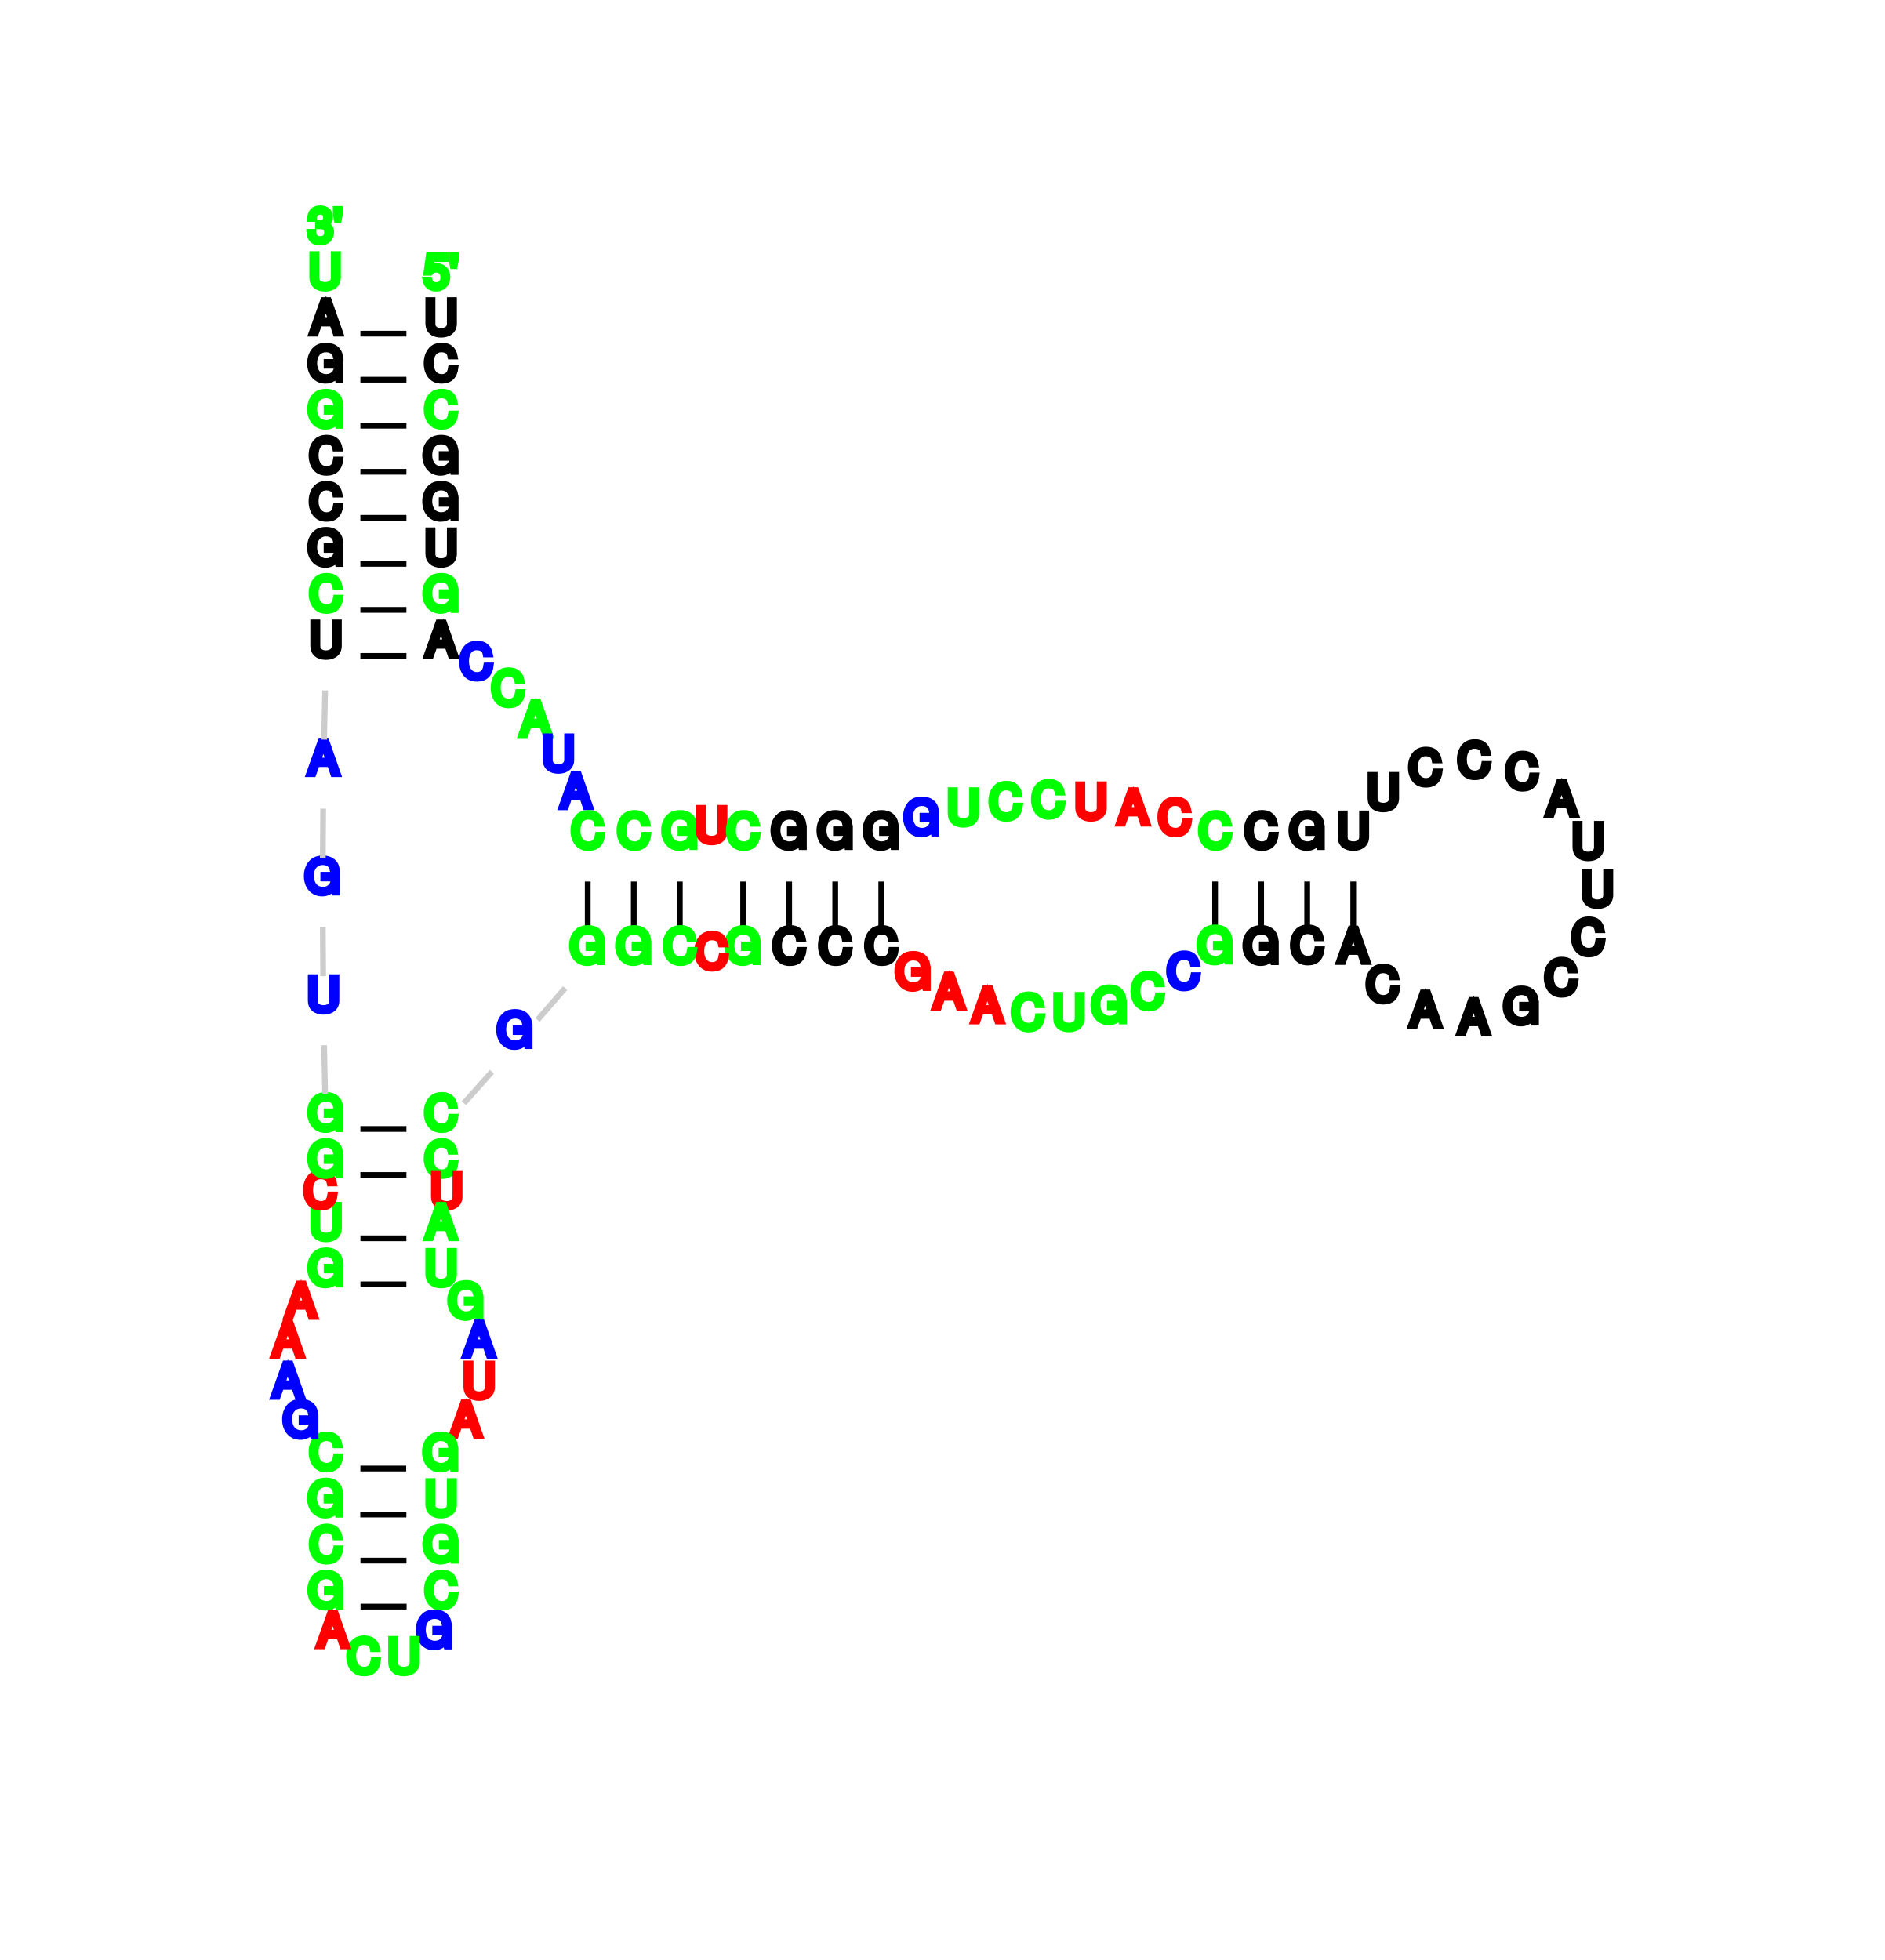
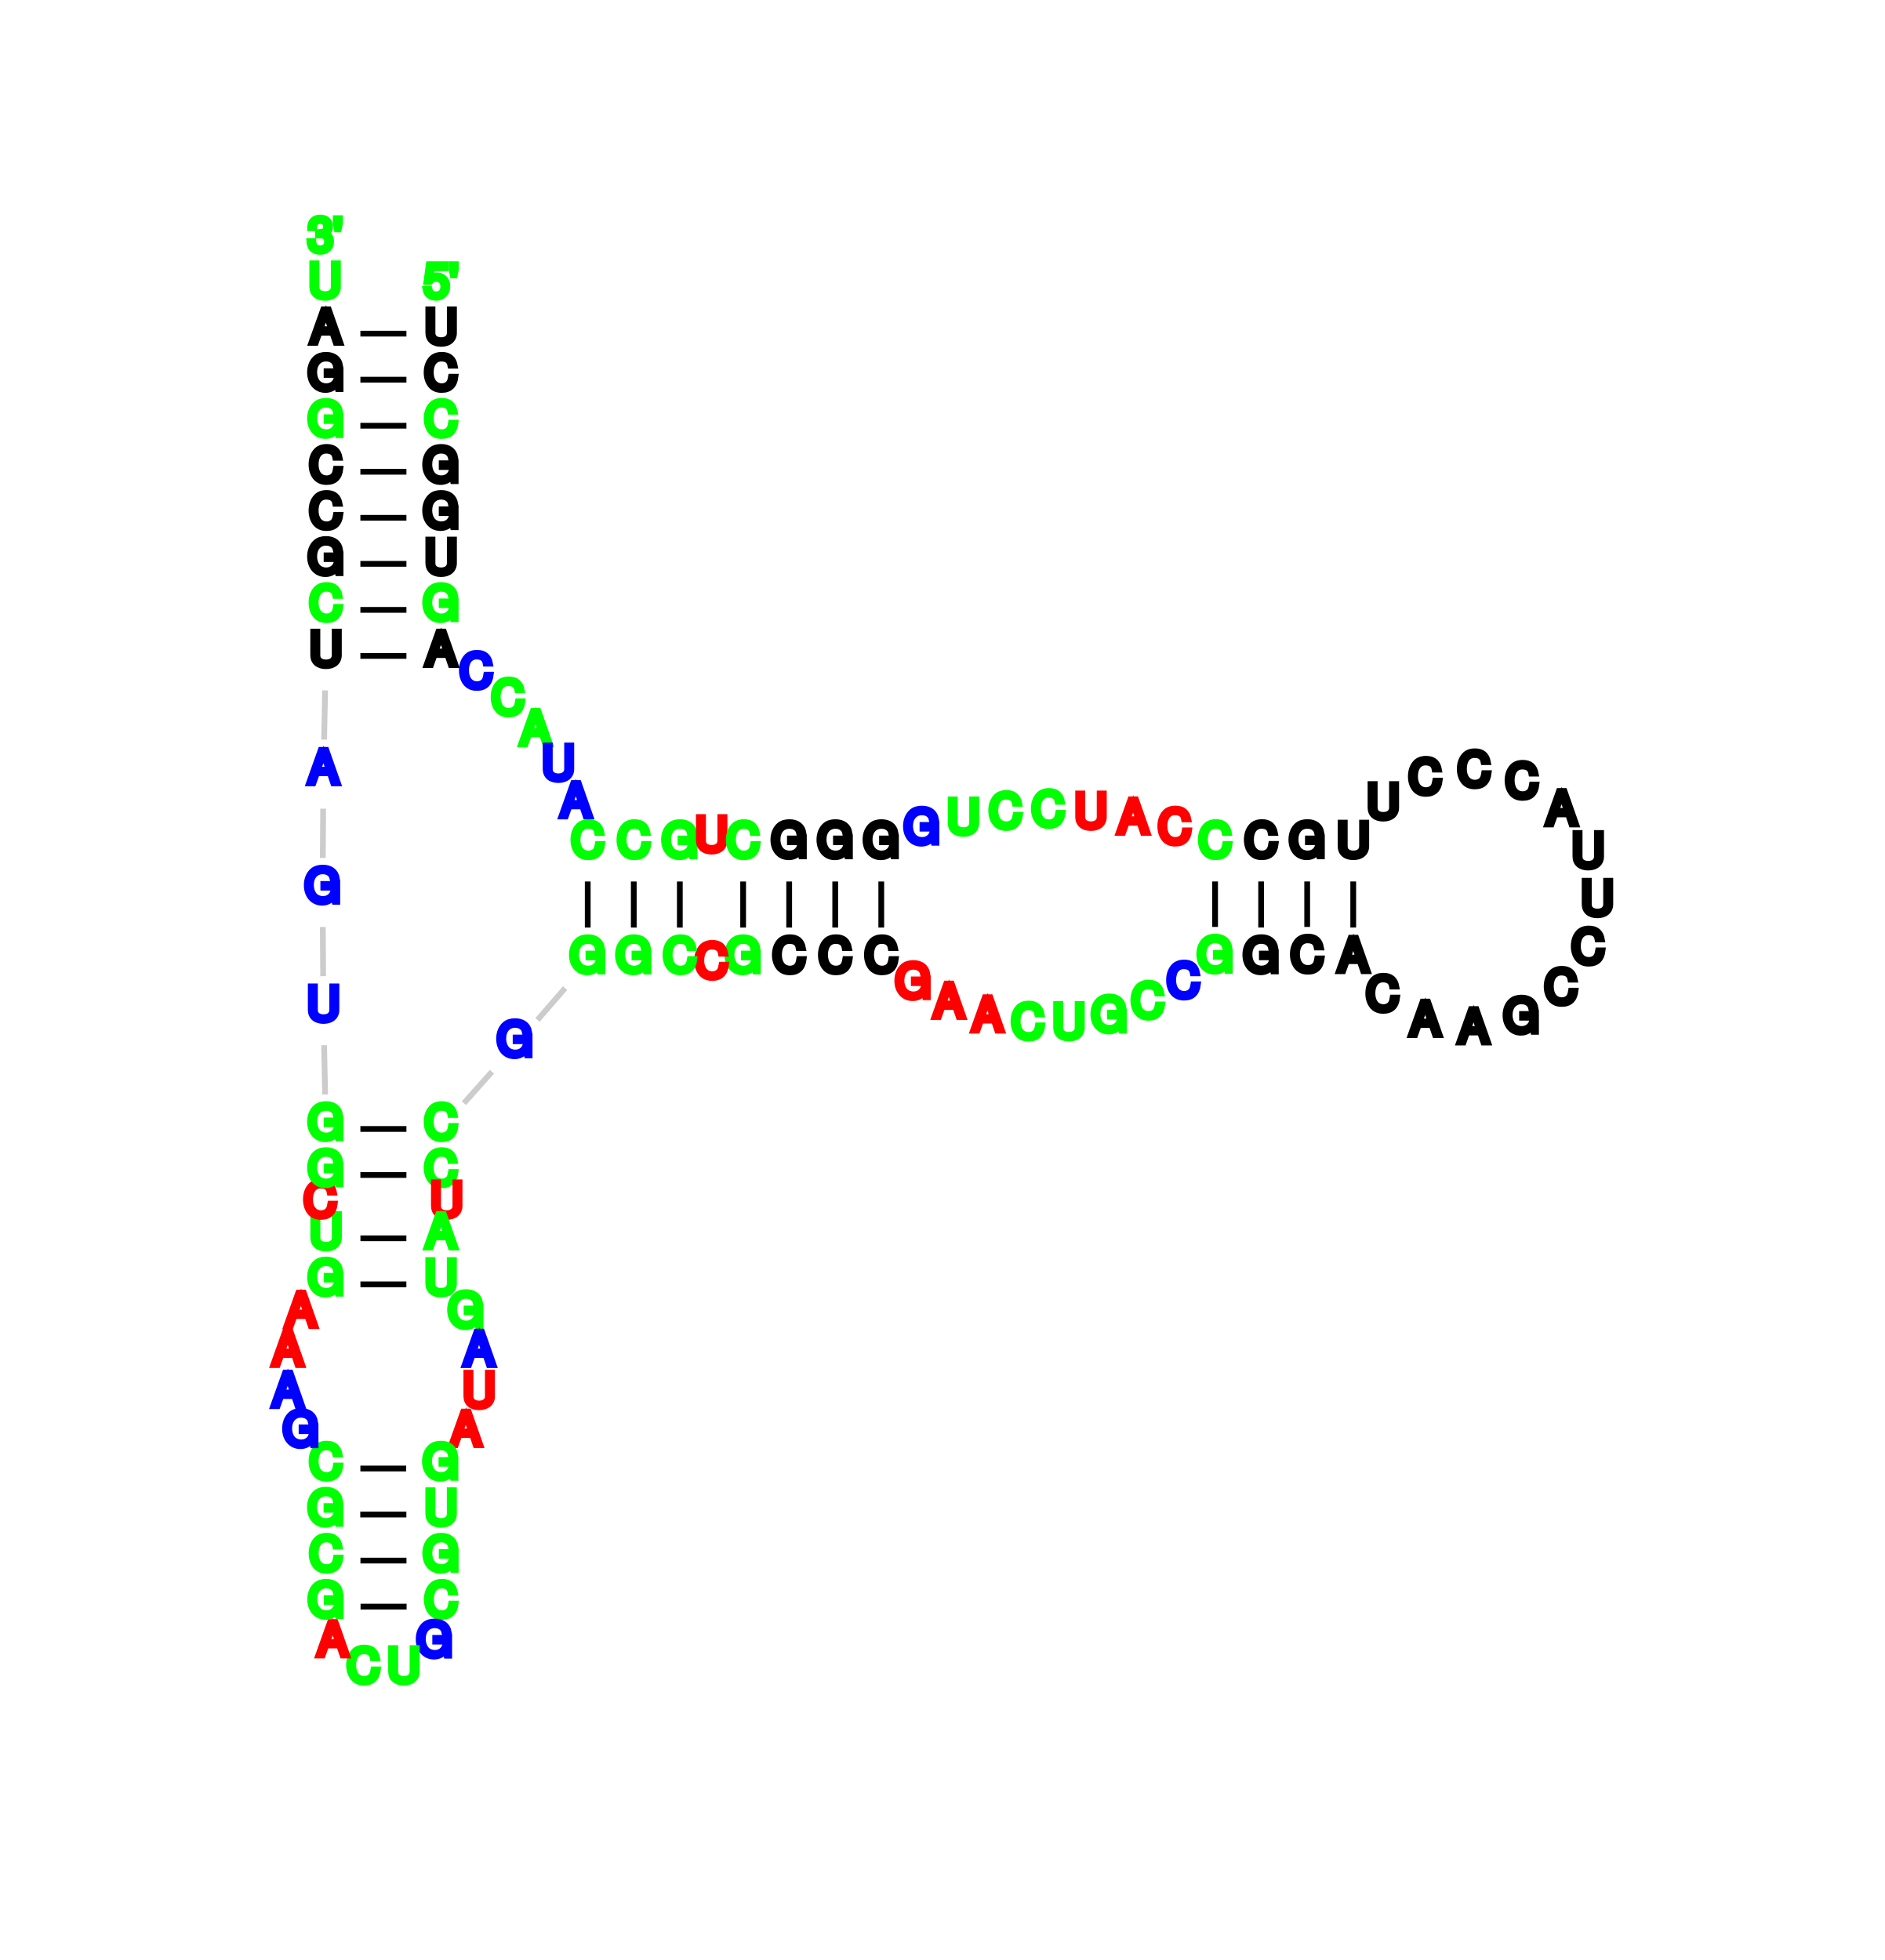
<svg xmlns="http://www.w3.org/2000/svg" width="327.637" height="340.734" style="font-size: 8px; stroke: none; font-family: Helvetica; ">
  <g>
    <style type="text/css">


text.red {stroke: rgb(255, 0, 0); }
text.green {stroke: rgb(0, 255, 0); }
text.blue {stroke: rgb(0, 0, 255); }
text.black {stroke: rgb(0, 0, 0); }
text.gray {stroke: rgb(204, 204, 204); }
text.brown {stroke: rgb(211.65, 104.55, 30.6); }
- text {stroke: rgb(0, 0, 0); fill: none; }
+ text {stroke: rgb(0, 0, 0); fill: none; text-anchor: middle; baseline-shift: sub; }
circle.red {stroke: rgb(255, 0, 0); fill: none; }
circle.green {stroke: rgb(0, 255, 0); fill: none; }
circle.blue {stroke: rgb(0, 0, 255); fill: none; }
circle.black {stroke: rgb(0, 0, 0); fill: none; }
circle.gray {stroke: rgb(204, 204, 204); fill: none; }
circle.brown {stroke: rgb(211.65, 104.55, 30.6); fill: none; }
circle {stroke: rgb(0, 0, 0); fill: none; }
line.red {stroke: rgb(255, 0, 0); }
line.green {stroke: rgb(0, 255, 0); }
line.blue {stroke: rgb(0, 0, 255); }
line.black {stroke: rgb(0, 0, 0); }
line.gray {stroke: rgb(204, 204, 204); }
line.brown {stroke: rgb(211.65, 104.55, 30.6); }
line {stroke: rgb(0, 0, 0); fill: none; }
</style>
  </g>
  <g>
-     <text x="76.647" y="49.998" text-anchor="middle" alignment-baseline="middle" class="green">5'</text>
-   </g>
-   <g>
-     <text x="76.647" y="58.002" text-anchor="middle" alignment-baseline="middle" class="black">U</text>
+     <text x="76.647" y="49.998" class="green">5'</text>
+   </g>
+   <g>
+     <text x="76.647" y="58.002" class="black">U</text>
  </g>
  <g>
    <line x1="70.644" y1="58.002" x2="62.641" y2="58.002" class="black" />
  </g>
  <g>
-     <text x="76.647" y="66.005" text-anchor="middle" alignment-baseline="middle" class="black">C</text>
+     <text x="76.647" y="66.005" class="black">C</text>
  </g>
  <g>
    <line x1="70.644" y1="66.005" x2="62.641" y2="66.005" class="black" />
  </g>
  <g>
-     <text x="76.647" y="74.009" text-anchor="middle" alignment-baseline="middle" class="green">C</text>
+     <text x="76.647" y="74.009" class="green">C</text>
  </g>
  <g>
    <line x1="70.644" y1="74.009" x2="62.641" y2="74.009" class="black" />
  </g>
  <g>
-     <text x="76.647" y="82.013" text-anchor="middle" alignment-baseline="middle" class="black">G</text>
+     <text x="76.647" y="82.013" class="black">G</text>
  </g>
  <g>
    <line x1="70.644" y1="82.013" x2="62.641" y2="82.013" class="black" />
  </g>
  <g>
-     <text x="76.647" y="90.016" text-anchor="middle" alignment-baseline="middle" class="black">G</text>
+     <text x="76.647" y="90.016" class="black">G</text>
  </g>
  <g>
    <line x1="70.644" y1="90.016" x2="62.641" y2="90.016" class="black" />
  </g>
  <g>
-     <text x="76.647" y="98.02" text-anchor="middle" alignment-baseline="middle" class="black">U</text>
+     <text x="76.647" y="98.02" class="black">U</text>
  </g>
  <g>
    <line x1="70.644" y1="98.02" x2="62.641" y2="98.02" class="black" />
  </g>
  <g>
-     <text x="76.647" y="106.023" text-anchor="middle" alignment-baseline="middle" class="green">G</text>
+     <text x="76.647" y="106.023" class="green">G</text>
  </g>
  <g>
    <line x1="70.644" y1="106.023" x2="62.641" y2="106.023" class="black" />
  </g>
  <g>
-     <text x="76.647" y="114.027" text-anchor="middle" alignment-baseline="middle" class="black">A</text>
+     <text x="76.647" y="114.027" class="black">A</text>
  </g>
  <g>
    <line x1="70.644" y1="114.027" x2="62.641" y2="114.027" class="black" />
  </g>
  <g>
-     <text x="82.773" y="117.808" text-anchor="middle" alignment-baseline="middle" class="blue">C</text>
-   </g>
-   <g>
-     <text x="88.288" y="122.436" text-anchor="middle" alignment-baseline="middle" class="green">C</text>
-   </g>
-   <g>
-     <text x="93.076" y="127.813" text-anchor="middle" alignment-baseline="middle" class="green">A</text>
-   </g>
-   <g>
-     <text x="97.036" y="133.825" text-anchor="middle" alignment-baseline="middle" class="blue">U</text>
-   </g>
-   <g>
-     <text x="100.085" y="140.347" text-anchor="middle" alignment-baseline="middle" class="blue">A</text>
-   </g>
-   <g>
-     <text x="102.158" y="147.242" text-anchor="middle" alignment-baseline="middle" class="green">C</text>
+     <text x="82.773" y="117.808" class="blue">C</text>
+   </g>
+   <g>
+     <text x="88.288" y="122.436" class="green">C</text>
+   </g>
+   <g>
+     <text x="93.076" y="127.813" class="green">A</text>
+   </g>
+   <g>
+     <text x="97.036" y="133.825" class="blue">U</text>
+   </g>
+   <g>
+     <text x="100.085" y="140.347" class="blue">A</text>
+   </g>
+   <g>
+     <text x="102.158" y="147.242" class="green">C</text>
  </g>
  <g>
    <line x1="102.158" y1="153.244" x2="102.158" y2="161.248" class="black" />
  </g>
  <g>
-     <text x="110.162" y="147.242" text-anchor="middle" alignment-baseline="middle" class="green">C</text>
+     <text x="110.162" y="147.242" class="green">C</text>
  </g>
  <g>
    <line x1="110.162" y1="153.244" x2="110.162" y2="161.248" class="black" />
  </g>
  <g>
-     <text x="118.166" y="147.242" text-anchor="middle" alignment-baseline="middle" class="green">G</text>
+     <text x="118.166" y="147.242" class="green">G</text>
  </g>
  <g>
    <line x1="118.166" y1="153.244" x2="118.166" y2="161.248" class="black" />
  </g>
  <g>
-     <text x="123.668" y="146.265" text-anchor="middle" alignment-baseline="middle" class="red">U</text>
-   </g>
-   <g>
-     <text x="129.171" y="147.242" text-anchor="middle" alignment-baseline="middle" class="green">C</text>
+     <text x="123.668" y="146.265" class="red">U</text>
+   </g>
+   <g>
+     <text x="129.171" y="147.242" class="green">C</text>
  </g>
  <g>
    <line x1="129.171" y1="153.244" x2="129.171" y2="161.248" class="black" />
  </g>
  <g>
-     <text x="137.174" y="147.242" text-anchor="middle" alignment-baseline="middle" class="black">G</text>
+     <text x="137.174" y="147.242" class="black">G</text>
  </g>
  <g>
    <line x1="137.174" y1="153.244" x2="137.174" y2="161.248" class="black" />
  </g>
  <g>
-     <text x="145.178" y="147.242" text-anchor="middle" alignment-baseline="middle" class="black">G</text>
+     <text x="145.178" y="147.242" class="black">G</text>
  </g>
  <g>
    <line x1="145.178" y1="153.244" x2="145.178" y2="161.248" class="black" />
  </g>
  <g>
-     <text x="153.181" y="147.242" text-anchor="middle" alignment-baseline="middle" class="black">G</text>
+     <text x="153.181" y="147.242" class="black">G</text>
  </g>
  <g>
    <line x1="153.181" y1="153.244" x2="153.181" y2="161.248" class="black" />
  </g>
  <g>
-     <text x="160.216" y="144.887" text-anchor="middle" alignment-baseline="middle" class="blue">G</text>
-   </g>
-   <g>
-     <text x="167.437" y="143.191" text-anchor="middle" alignment-baseline="middle" class="green">U</text>
-   </g>
-   <g>
-     <text x="174.784" y="142.167" text-anchor="middle" alignment-baseline="middle" class="green">C</text>
-   </g>
-   <g>
-     <text x="182.194" y="141.824" text-anchor="middle" alignment-baseline="middle" class="green">C</text>
-   </g>
-   <g>
-     <text x="189.604" y="142.165" text-anchor="middle" alignment-baseline="middle" class="red">U</text>
-   </g>
-   <g>
-     <text x="196.951" y="143.187" text-anchor="middle" alignment-baseline="middle" class="red">A</text>
-   </g>
-   <g>
-     <text x="204.172" y="144.881" text-anchor="middle" alignment-baseline="middle" class="red">C</text>
-   </g>
-   <g>
-     <text x="211.207" y="147.234" text-anchor="middle" alignment-baseline="middle" class="green">C</text>
+     <text x="160.216" y="144.887" class="blue">G</text>
+   </g>
+   <g>
+     <text x="167.437" y="143.191" class="green">U</text>
+   </g>
+   <g>
+     <text x="174.784" y="142.167" class="green">C</text>
+   </g>
+   <g>
+     <text x="182.194" y="141.824" class="green">C</text>
+   </g>
+   <g>
+     <text x="189.604" y="142.165" class="red">U</text>
+   </g>
+   <g>
+     <text x="196.951" y="143.187" class="red">A</text>
+   </g>
+   <g>
+     <text x="204.172" y="144.881" class="red">C</text>
+   </g>
+   <g>
+     <text x="211.207" y="147.234" class="green">C</text>
  </g>
  <g>
    <line x1="211.207" y1="153.236" x2="211.207" y2="161.14" class="black" />
  </g>
  <g>
-     <text x="219.211" y="147.234" text-anchor="middle" alignment-baseline="middle" class="black">C</text>
+     <text x="219.211" y="147.234" class="black">C</text>
  </g>
  <g>
    <line x1="219.211" y1="153.236" x2="219.211" y2="161.24" class="black" />
  </g>
  <g>
-     <text x="227.214" y="147.234" text-anchor="middle" alignment-baseline="middle" class="black">G</text>
+     <text x="227.214" y="147.234" class="black">G</text>
  </g>
  <g>
    <line x1="227.214" y1="153.236" x2="227.214" y2="161.14" class="black" />
  </g>
  <g>
-     <text x="235.218" y="147.234" text-anchor="middle" alignment-baseline="middle" class="black">U</text>
+     <text x="235.218" y="147.234" class="black">U</text>
  </g>
  <g>
    <line x1="235.218" y1="153.236" x2="235.218" y2="161.24" class="black" />
  </g>
  <g>
-     <text x="240.42" y="140.531" text-anchor="middle" alignment-baseline="middle" class="black">U</text>
-   </g>
-   <g>
-     <text x="247.724" y="136.229" text-anchor="middle" alignment-baseline="middle" class="black">C</text>
-   </g>
-   <g>
-     <text x="256.227" y="134.928" text-anchor="middle" alignment-baseline="middle" class="black">C</text>
-   </g>
-   <g>
-     <text x="264.531" y="136.929" text-anchor="middle" alignment-baseline="middle" class="black">C</text>
-   </g>
-   <g>
-     <text x="271.434" y="141.731" text-anchor="middle" alignment-baseline="middle" class="black">A</text>
-   </g>
-   <g>
-     <text x="276.036" y="149.035" text-anchor="middle" alignment-baseline="middle" class="black">U</text>
-   </g>
-   <g>
-     <text x="277.637" y="157.338" text-anchor="middle" alignment-baseline="middle" class="black">U</text>
-   </g>
-   <g>
-     <text x="276.036" y="165.742" text-anchor="middle" alignment-baseline="middle" class="black">C</text>
-   </g>
-   <g>
-     <text x="271.334" y="172.745" text-anchor="middle" alignment-baseline="middle" class="black">C</text>
-   </g>
-   <g>
-     <text x="264.431" y="177.747" text-anchor="middle" alignment-baseline="middle" class="black">G</text>
-   </g>
-   <g>
-     <text x="256.127" y="179.648" text-anchor="middle" alignment-baseline="middle" class="black">A</text>
-   </g>
-   <g>
-     <text x="247.724" y="178.348" text-anchor="middle" alignment-baseline="middle" class="black">A</text>
-   </g>
-   <g>
-     <text x="240.32" y="173.946" text-anchor="middle" alignment-baseline="middle" class="black">C</text>
-   </g>
-   <g>
-     <text x="235.218" y="167.243" text-anchor="middle" alignment-baseline="middle" class="black">A</text>
-   </g>
-   <g>
-     <text x="227.214" y="167.143" text-anchor="middle" alignment-baseline="middle" class="black">C</text>
-   </g>
-   <g>
-     <text x="219.211" y="167.243" text-anchor="middle" alignment-baseline="middle" class="black">G</text>
-   </g>
-   <g>
-     <text x="211.207" y="167.143" text-anchor="middle" alignment-baseline="middle" class="green">G</text>
-   </g>
-   <g>
-     <text x="205.693" y="171.647" text-anchor="middle" alignment-baseline="middle" class="blue">C</text>
-   </g>
-   <g>
-     <text x="199.494" y="175.148" text-anchor="middle" alignment-baseline="middle" class="green">C</text>
-   </g>
-   <g>
-     <text x="192.79" y="177.545" text-anchor="middle" alignment-baseline="middle" class="green">G</text>
-   </g>
-   <g>
-     <text x="185.776" y="178.768" text-anchor="middle" alignment-baseline="middle" class="green">U</text>
-   </g>
-   <g>
-     <text x="178.656" y="178.782" text-anchor="middle" alignment-baseline="middle" class="green">C</text>
-   </g>
-   <g>
-     <text x="171.637" y="177.585" text-anchor="middle" alignment-baseline="middle" class="red">A</text>
-   </g>
-   <g>
-     <text x="164.924" y="175.213" text-anchor="middle" alignment-baseline="middle" class="red">A</text>
-   </g>
-   <g>
-     <text x="158.712" y="171.734" text-anchor="middle" alignment-baseline="middle" class="red">G</text>
-   </g>
-   <g>
-     <text x="153.181" y="167.251" text-anchor="middle" alignment-baseline="middle" class="black">C</text>
-   </g>
-   <g>
-     <text x="145.178" y="167.251" text-anchor="middle" alignment-baseline="middle" class="black">C</text>
-   </g>
-   <g>
-     <text x="137.174" y="167.251" text-anchor="middle" alignment-baseline="middle" class="black">C</text>
-   </g>
-   <g>
-     <text x="129.171" y="167.251" text-anchor="middle" alignment-baseline="middle" class="green">G</text>
-   </g>
-   <g>
-     <text x="123.668" y="168.228" text-anchor="middle" alignment-baseline="middle" class="red">C</text>
-   </g>
-   <g>
-     <text x="118.166" y="167.251" text-anchor="middle" alignment-baseline="middle" class="green">C</text>
-   </g>
-   <g>
-     <text x="110.162" y="167.251" text-anchor="middle" alignment-baseline="middle" class="green">G</text>
-   </g>
-   <g>
-     <text x="102.158" y="167.251" text-anchor="middle" alignment-baseline="middle" class="green">G</text>
-   </g>
-   <g>
-     <text x="89.497" y="181.84" text-anchor="middle" alignment-baseline="middle" class="blue">G</text>
-   </g>
-   <g>
-     <text x="76.647" y="196.264" text-anchor="middle" alignment-baseline="middle" class="green">C</text>
+     <text x="240.42" y="140.531" class="black">U</text>
+   </g>
+   <g>
+     <text x="247.724" y="136.229" class="black">C</text>
+   </g>
+   <g>
+     <text x="256.227" y="134.928" class="black">C</text>
+   </g>
+   <g>
+     <text x="264.531" y="136.929" class="black">C</text>
+   </g>
+   <g>
+     <text x="271.434" y="141.731" class="black">A</text>
+   </g>
+   <g>
+     <text x="276.036" y="149.035" class="black">U</text>
+   </g>
+   <g>
+     <text x="277.637" y="157.338" class="black">U</text>
+   </g>
+   <g>
+     <text x="276.036" y="165.742" class="black">C</text>
+   </g>
+   <g>
+     <text x="271.334" y="172.745" class="black">C</text>
+   </g>
+   <g>
+     <text x="264.431" y="177.747" class="black">G</text>
+   </g>
+   <g>
+     <text x="256.127" y="179.648" class="black">A</text>
+   </g>
+   <g>
+     <text x="247.724" y="178.348" class="black">A</text>
+   </g>
+   <g>
+     <text x="240.32" y="173.946" class="black">C</text>
+   </g>
+   <g>
+     <text x="235.218" y="167.243" class="black">A</text>
+   </g>
+   <g>
+     <text x="227.214" y="167.143" class="black">C</text>
+   </g>
+   <g>
+     <text x="219.211" y="167.243" class="black">G</text>
+   </g>
+   <g>
+     <text x="211.207" y="167.143" class="green">G</text>
+   </g>
+   <g>
+     <text x="205.693" y="171.647" class="blue">C</text>
+   </g>
+   <g>
+     <text x="199.494" y="175.148" class="green">C</text>
+   </g>
+   <g>
+     <text x="192.79" y="177.545" class="green">G</text>
+   </g>
+   <g>
+     <text x="185.776" y="178.768" class="green">U</text>
+   </g>
+   <g>
+     <text x="178.656" y="178.782" class="green">C</text>
+   </g>
+   <g>
+     <text x="171.637" y="177.585" class="red">A</text>
+   </g>
+   <g>
+     <text x="164.924" y="175.213" class="red">A</text>
+   </g>
+   <g>
+     <text x="158.712" y="171.734" class="red">G</text>
+   </g>
+   <g>
+     <text x="153.181" y="167.251" class="black">C</text>
+   </g>
+   <g>
+     <text x="145.178" y="167.251" class="black">C</text>
+   </g>
+   <g>
+     <text x="137.174" y="167.251" class="black">C</text>
+   </g>
+   <g>
+     <text x="129.171" y="167.251" class="green">G</text>
+   </g>
+   <g>
+     <text x="123.668" y="168.228" class="red">C</text>
+   </g>
+   <g>
+     <text x="118.166" y="167.251" class="green">C</text>
+   </g>
+   <g>
+     <text x="110.162" y="167.251" class="green">G</text>
+   </g>
+   <g>
+     <text x="102.158" y="167.251" class="green">G</text>
+   </g>
+   <g>
+     <text x="89.497" y="181.84" class="blue">G</text>
+   </g>
+   <g>
+     <text x="76.647" y="196.264" class="green">C</text>
  </g>
  <g>
    <line x1="70.644" y1="196.264" x2="62.641" y2="196.264" class="black" />
  </g>
  <g>
-     <text x="76.647" y="204.267" text-anchor="middle" alignment-baseline="middle" class="green">C</text>
+     <text x="76.647" y="204.267" class="green">C</text>
  </g>
  <g>
    <line x1="70.644" y1="204.267" x2="62.641" y2="204.267" class="black" />
  </g>
  <g>
-     <text x="77.619" y="209.77" text-anchor="middle" alignment-baseline="middle" class="red">U</text>
-   </g>
-   <g>
-     <text x="76.637" y="215.272" text-anchor="middle" alignment-baseline="middle" class="green">A</text>
+     <text x="77.619" y="209.77" class="red">U</text>
+   </g>
+   <g>
+     <text x="76.637" y="215.272" class="green">A</text>
  </g>
  <g>
    <line x1="70.634" y1="215.272" x2="62.651" y2="215.272" class="black" />
  </g>
  <g>
-     <text x="76.637" y="223.276" text-anchor="middle" alignment-baseline="middle" class="green">U</text>
+     <text x="76.637" y="223.276" class="green">U</text>
  </g>
  <g>
    <line x1="70.634" y1="223.276" x2="62.651" y2="223.276" class="black" />
  </g>
  <g>
-     <text x="80.979" y="228.949" text-anchor="middle" alignment-baseline="middle" class="green">G</text>
-   </g>
-   <g>
-     <text x="83.268" y="235.717" text-anchor="middle" alignment-baseline="middle" class="blue">A</text>
-   </g>
-   <g>
-     <text x="83.261" y="242.861" text-anchor="middle" alignment-baseline="middle" class="red">U</text>
-   </g>
-   <g>
-     <text x="80.959" y="249.624" text-anchor="middle" alignment-baseline="middle" class="red">A</text>
-   </g>
-   <g>
-     <text x="76.607" y="255.29" text-anchor="middle" alignment-baseline="middle" class="green">G</text>
+     <text x="80.979" y="228.949" class="green">G</text>
+   </g>
+   <g>
+     <text x="83.268" y="235.717" class="blue">A</text>
+   </g>
+   <g>
+     <text x="83.261" y="242.861" class="red">U</text>
+   </g>
+   <g>
+     <text x="80.959" y="249.624" class="red">A</text>
+   </g>
+   <g>
+     <text x="76.607" y="255.29" class="green">G</text>
  </g>
  <g>
    <line x1="70.604" y1="255.29" x2="62.641" y2="255.29" class="black" />
  </g>
  <g>
-     <text x="76.637" y="263.293" text-anchor="middle" alignment-baseline="middle" class="green">U</text>
+     <text x="76.637" y="263.293" class="green">U</text>
  </g>
  <g>
    <line x1="70.634" y1="263.293" x2="62.621" y2="263.293" class="black" />
  </g>
  <g>
-     <text x="76.657" y="271.297" text-anchor="middle" alignment-baseline="middle" class="green">G</text>
+     <text x="76.657" y="271.297" class="green">G</text>
  </g>
  <g>
    <line x1="70.654" y1="271.297" x2="62.651" y2="271.297" class="black" />
  </g>
  <g>
-     <text x="76.677" y="279.301" text-anchor="middle" alignment-baseline="middle" class="green">C</text>
+     <text x="76.677" y="279.301" class="green">C</text>
  </g>
  <g>
    <line x1="70.674" y1="279.301" x2="62.671" y2="279.301" class="black" />
  </g>
  <g>
-     <text x="75.521" y="286.209" text-anchor="middle" alignment-baseline="middle" class="blue">G</text>
-   </g>
-   <g>
-     <text x="70.175" y="290.734" text-anchor="middle" alignment-baseline="middle" class="green">U</text>
-   </g>
-   <g>
-     <text x="63.171" y="290.734" text-anchor="middle" alignment-baseline="middle" class="green">C</text>
-   </g>
-   <g>
-     <text x="57.825" y="286.209" text-anchor="middle" alignment-baseline="middle" class="red">A</text>
-   </g>
-   <g>
-     <text x="56.668" y="279.301" text-anchor="middle" alignment-baseline="middle" class="green">G</text>
-   </g>
-   <g>
-     <text x="56.648" y="271.297" text-anchor="middle" alignment-baseline="middle" class="green">C</text>
-   </g>
-   <g>
-     <text x="56.618" y="263.293" text-anchor="middle" alignment-baseline="middle" class="green">G</text>
-   </g>
-   <g>
-     <text x="56.638" y="255.29" text-anchor="middle" alignment-baseline="middle" class="green">C</text>
-   </g>
-   <g>
-     <text x="52.293" y="249.619" text-anchor="middle" alignment-baseline="middle" class="blue">G</text>
-   </g>
-   <g>
-     <text x="50" y="242.853" text-anchor="middle" alignment-baseline="middle" class="blue">A</text>
-   </g>
-   <g>
-     <text x="50.002" y="235.709" text-anchor="middle" alignment-baseline="middle" class="red">A</text>
-   </g>
-   <g>
-     <text x="52.299" y="228.944" text-anchor="middle" alignment-baseline="middle" class="red">A</text>
-   </g>
-   <g>
-     <text x="56.648" y="223.276" text-anchor="middle" alignment-baseline="middle" class="green">G</text>
-   </g>
-   <g>
-     <text x="56.648" y="215.272" text-anchor="middle" alignment-baseline="middle" class="green">U</text>
-   </g>
-   <g>
-     <text x="55.666" y="209.77" text-anchor="middle" alignment-baseline="middle" class="red">C</text>
-   </g>
-   <g>
-     <text x="56.638" y="204.267" text-anchor="middle" alignment-baseline="middle" class="green">G</text>
-   </g>
-   <g>
-     <text x="56.638" y="196.264" text-anchor="middle" alignment-baseline="middle" class="green">G</text>
-   </g>
-   <g>
-     <text x="56.212" y="175.706" text-anchor="middle" alignment-baseline="middle" class="blue">U</text>
-   </g>
-   <g>
-     <text x="56.069" y="155.145" text-anchor="middle" alignment-baseline="middle" class="blue">G</text>
-   </g>
-   <g>
-     <text x="56.212" y="134.584" text-anchor="middle" alignment-baseline="middle" class="blue">A</text>
-   </g>
-   <g>
-     <text x="56.638" y="114.027" text-anchor="middle" alignment-baseline="middle" class="black">U</text>
-   </g>
-   <g>
-     <text x="56.638" y="106.023" text-anchor="middle" alignment-baseline="middle" class="green">C</text>
-   </g>
-   <g>
-     <text x="56.638" y="98.02" text-anchor="middle" alignment-baseline="middle" class="black">G</text>
-   </g>
-   <g>
-     <text x="56.638" y="90.016" text-anchor="middle" alignment-baseline="middle" class="black">C</text>
-   </g>
-   <g>
-     <text x="56.638" y="82.013" text-anchor="middle" alignment-baseline="middle" class="black">C</text>
-   </g>
-   <g>
-     <text x="56.638" y="74.009" text-anchor="middle" alignment-baseline="middle" class="green">G</text>
-   </g>
-   <g>
-     <text x="56.638" y="66.005" text-anchor="middle" alignment-baseline="middle" class="black">G</text>
-   </g>
-   <g>
-     <text x="56.638" y="58.002" text-anchor="middle" alignment-baseline="middle" class="black">A</text>
-   </g>
-   <g>
-     <text x="56.474" y="50" text-anchor="middle" alignment-baseline="middle" class="green">U</text>
-   </g>
-   <g>
-     <text x="56.499" y="41.996" text-anchor="middle" alignment-baseline="middle" class="green">3'</text>
+     <text x="75.521" y="286.209" class="blue">G</text>
+   </g>
+   <g>
+     <text x="70.175" y="290.734" class="green">U</text>
+   </g>
+   <g>
+     <text x="63.171" y="290.734" class="green">C</text>
+   </g>
+   <g>
+     <text x="57.825" y="286.209" class="red">A</text>
+   </g>
+   <g>
+     <text x="56.668" y="279.301" class="green">G</text>
+   </g>
+   <g>
+     <text x="56.648" y="271.297" class="green">C</text>
+   </g>
+   <g>
+     <text x="56.618" y="263.293" class="green">G</text>
+   </g>
+   <g>
+     <text x="56.638" y="255.29" class="green">C</text>
+   </g>
+   <g>
+     <text x="52.293" y="249.619" class="blue">G</text>
+   </g>
+   <g>
+     <text x="50" y="242.853" class="blue">A</text>
+   </g>
+   <g>
+     <text x="50.002" y="235.709" class="red">A</text>
+   </g>
+   <g>
+     <text x="52.299" y="228.944" class="red">A</text>
+   </g>
+   <g>
+     <text x="56.648" y="223.276" class="green">G</text>
+   </g>
+   <g>
+     <text x="56.648" y="215.272" class="green">U</text>
+   </g>
+   <g>
+     <text x="55.666" y="209.77" class="red">C</text>
+   </g>
+   <g>
+     <text x="56.638" y="204.267" class="green">G</text>
+   </g>
+   <g>
+     <text x="56.638" y="196.264" class="green">G</text>
+   </g>
+   <g>
+     <text x="56.212" y="175.706" class="blue">U</text>
+   </g>
+   <g>
+     <text x="56.069" y="155.145" class="blue">G</text>
+   </g>
+   <g>
+     <text x="56.212" y="134.584" class="blue">A</text>
+   </g>
+   <g>
+     <text x="56.638" y="114.027" class="black">U</text>
+   </g>
+   <g>
+     <text x="56.638" y="106.023" class="green">C</text>
+   </g>
+   <g>
+     <text x="56.638" y="98.02" class="black">G</text>
+   </g>
+   <g>
+     <text x="56.638" y="90.016" class="black">C</text>
+   </g>
+   <g>
+     <text x="56.638" y="82.013" class="black">C</text>
+   </g>
+   <g>
+     <text x="56.638" y="74.009" class="green">G</text>
+   </g>
+   <g>
+     <text x="56.638" y="66.005" class="black">G</text>
+   </g>
+   <g>
+     <text x="56.638" y="58.002" class="black">A</text>
+   </g>
+   <g>
+     <text x="56.474" y="50" class="green">U</text>
+   </g>
+   <g>
+     <text x="56.499" y="41.996" class="green">3'</text>
  </g>
  <g>
    <line x1="98.226" y1="171.782" x2="93.43" y2="177.309" class="gray" />
  </g>
  <g>
    <line x1="85.506" y1="186.32" x2="80.638" y2="191.784" class="gray" />
  </g>
  <g>
    <line x1="56.514" y1="190.265" x2="56.336" y2="181.705" class="gray" />
  </g>
  <g>
    <line x1="56.17" y1="169.707" x2="56.111" y2="161.145" class="gray" />
  </g>
  <g>
    <line x1="56.111" y1="149.145" x2="56.17" y2="140.584" class="gray" />
  </g>
  <g>
    <line x1="56.336" y1="128.585" x2="56.514" y2="120.026" class="gray" />
  </g>
</svg>
